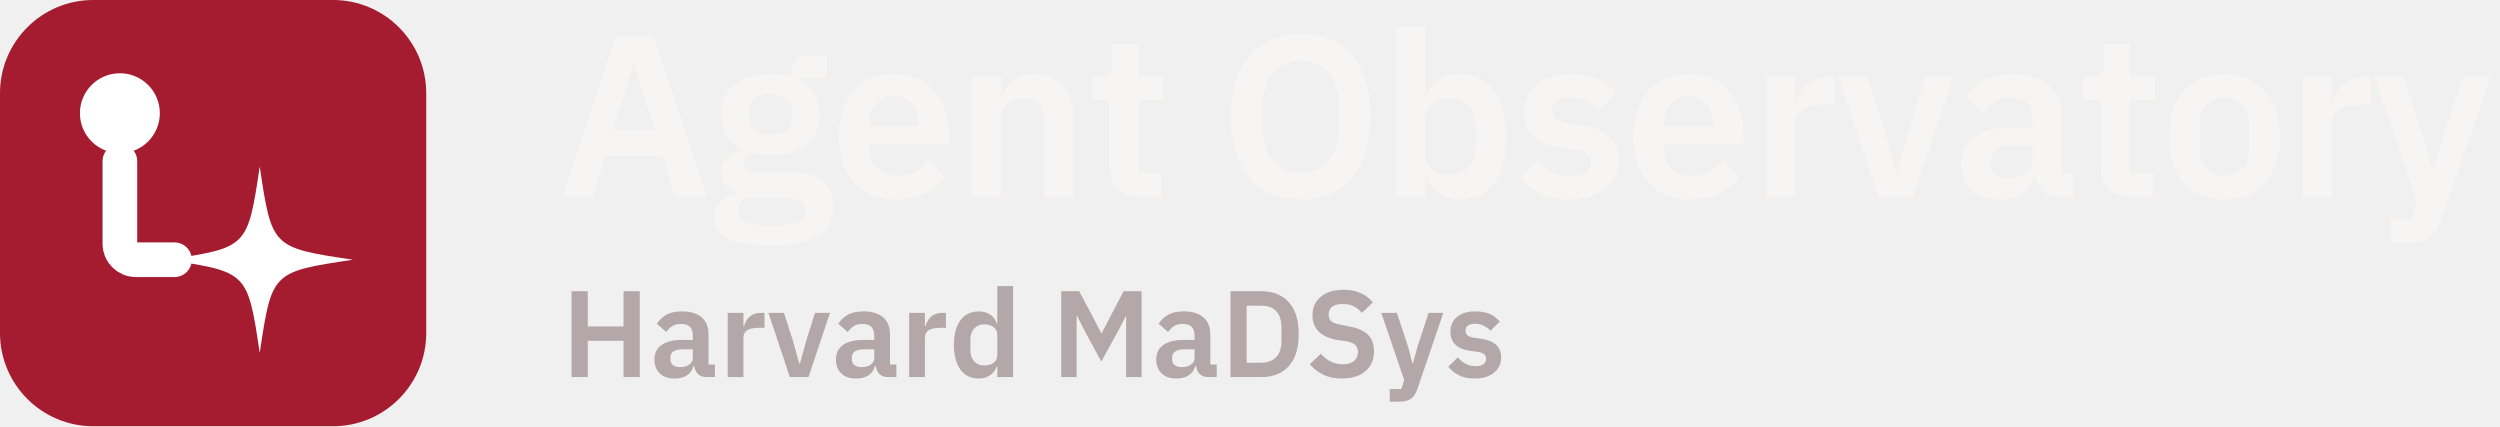
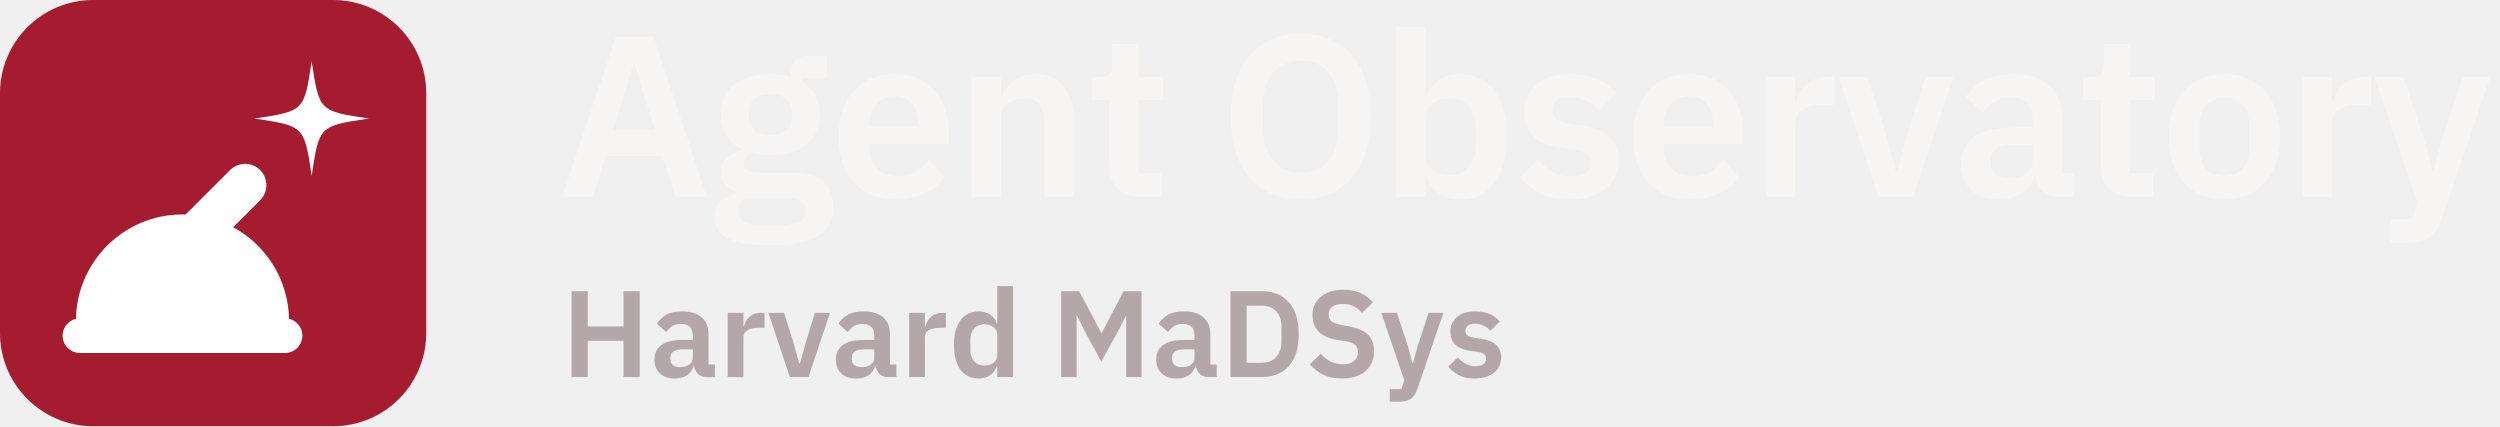
<svg xmlns="http://www.w3.org/2000/svg" viewBox="0 0 305 52" width="305" height="52" role="img" aria-label="Agent Observatory, Harvard MaDSys">
  <g transform="scale(1.625)">
    <rect width="32" height="32" rx="7" fill="#A51C30" />
-     <circle cx="9" cy="8.5" r="3" fill="#fff" />
-     <path d="M9 12.1V18.3a1.2 1.2 0 0 0 1.2 1.2H13.1" fill="none" stroke="#fff" stroke-width="2.6" stroke-linecap="round" stroke-linejoin="round" />
-     <path d="M19.5 12.5C20.41 18.59 20.41 18.59 26.5 19.5C20.41 20.41 20.41 20.41 19.5 26.5C18.59 20.41 18.59 20.41 12.5 19.5C18.59 18.59 18.59 18.59 19.5 12.5Z" fill="#fff" />
+     <path d="M5.7 24.1a8 8 0 0 1 16 0z" fill="#fff" />
+     <path d="M14.4 17.9L18.4 13.9" stroke="#fff" stroke-width="3.2" stroke-linecap="round" />
+     <rect x="4.7" y="23.9" width="18" height="2.6" rx="1.3" fill="#fff" />
+     <path d="M23.4 4.6C23.96 8.34 23.96 8.34 27.7 8.9C23.96 9.46 23.96 9.46 23.4 13.2C22.84 9.46 22.84 9.46 19.1 8.9C22.84 8.34 22.84 8.34 23.4 4.6Z" fill="#fff" />
  </g>
  <path transform="translate(68 24)" fill="#f7f4f4" d="M18.23 0H14.39L12.82 -4.98H5.88L4.34 0H0.59L7.14 -19.54H11.73ZM11.93 -8.15 10.33 -13.08 9.41 -16.18H9.27L8.34 -13.08L6.78 -8.15ZM33.66 1.23Q33.66 2.74 32.9 3.79Q32.14 4.84 30.46 5.39Q28.78 5.94 25.98 5.94Q23.52 5.94 22.02 5.53Q20.52 5.12 19.85 4.34Q19.18 3.56 19.18 2.49Q19.18 1.26 19.88 0.57Q20.58 -0.11 21.78 -0.31V-0.62Q20.89 -0.87 20.4 -1.51Q19.91 -2.16 19.91 -3.05Q19.91 -4.17 20.72 -4.79Q21.53 -5.4 22.6 -5.63V-5.74Q21.28 -6.36 20.61 -7.45Q19.94 -8.54 19.94 -10Q19.94 -11.48 20.62 -12.6Q21.31 -13.72 22.67 -14.34Q24.02 -14.95 25.98 -14.95Q26.71 -14.95 27.36 -14.87Q28 -14.78 28.53 -14.59V-15.06Q28.53 -16.13 29.06 -16.66Q29.6 -17.19 30.6 -17.19H32.87V-14.45H29.76V-14.06Q30.91 -13.41 31.47 -12.36Q32.03 -11.31 32.03 -10Q32.03 -8.54 31.35 -7.42Q30.66 -6.3 29.32 -5.7Q27.97 -5.1 25.98 -5.1Q25.37 -5.1 24.79 -5.17Q24.22 -5.24 23.74 -5.35Q23.32 -5.15 23.02 -4.83Q22.71 -4.51 22.71 -4.03Q22.71 -3.47 23.18 -3.21Q23.66 -2.94 24.61 -2.94H28.53Q31.22 -2.94 32.44 -1.85Q33.66 -0.76 33.66 1.23ZM30.3 1.65Q30.3 0.95 29.74 0.56Q29.18 0.17 27.8 0.17H22.82Q22.43 0.48 22.25 0.87Q22.06 1.26 22.06 1.68Q22.06 2.52 22.76 3Q23.46 3.47 25.14 3.47H26.94Q28.67 3.47 29.48 3.02Q30.3 2.58 30.3 1.65ZM25.98 -7.53Q27.27 -7.53 27.94 -8.11Q28.62 -8.68 28.62 -9.77V-10.25Q28.62 -11.37 27.94 -11.93Q27.27 -12.49 25.98 -12.49Q24.72 -12.49 24.04 -11.93Q23.35 -11.37 23.35 -10.25V-9.77Q23.35 -8.68 24.04 -8.11Q24.72 -7.53 25.98 -7.53ZM41.22 0.34Q39.06 0.34 37.52 -0.6Q35.98 -1.54 35.15 -3.26Q34.33 -4.98 34.33 -7.34Q34.33 -9.63 35.14 -11.35Q35.95 -13.08 37.46 -14.01Q38.98 -14.95 41.1 -14.95Q43.4 -14.95 44.87 -13.94Q46.34 -12.94 47.05 -11.27Q47.77 -9.6 47.77 -7.59V-6.41H38.05V-6.05Q38.05 -4.48 38.95 -3.5Q39.84 -2.52 41.61 -2.52Q42.92 -2.52 43.79 -3.09Q44.66 -3.67 45.33 -4.51L47.26 -2.35Q46.37 -1.15 44.81 -0.41Q43.26 0.34 41.22 0.34ZM41.16 -12.26Q40.21 -12.26 39.51 -11.83Q38.81 -11.4 38.43 -10.63Q38.05 -9.86 38.05 -8.85V-8.62H44.04V-8.88Q44.04 -9.91 43.71 -10.65Q43.37 -11.4 42.73 -11.83Q42.08 -12.26 41.16 -12.26ZM54.1 0H50.51V-14.62H54.1V-12.18H54.24Q54.68 -13.36 55.65 -14.15Q56.62 -14.95 58.32 -14.95Q60.56 -14.95 61.78 -13.45Q63 -11.96 63 -9.24V0H59.42V-8.88Q59.42 -10.42 58.86 -11.21Q58.3 -12.01 57.01 -12.01Q56.28 -12.01 55.61 -11.75Q54.94 -11.48 54.52 -10.96Q54.1 -10.44 54.1 -9.66ZM73.7 0H71.12Q69.27 0 68.31 -0.97Q67.34 -1.93 67.34 -3.72V-11.79H65.18V-14.62H66.3Q67.12 -14.62 67.41 -14.99Q67.7 -15.37 67.7 -16.13V-18.62H70.92V-14.62H73.92V-11.79H70.92V-2.86H73.7ZM90.69 0.34Q88.14 0.34 86.21 -0.81Q84.28 -1.96 83.23 -4.21Q82.18 -6.47 82.18 -9.77Q82.18 -13.08 83.23 -15.33Q84.28 -17.58 86.21 -18.73Q88.14 -19.88 90.69 -19.88Q93.27 -19.88 95.19 -18.73Q97.1 -17.58 98.15 -15.33Q99.2 -13.08 99.2 -9.77Q99.2 -6.47 98.15 -4.21Q97.1 -1.96 95.19 -0.81Q93.27 0.34 90.69 0.34ZM90.69 -2.94Q92.12 -2.94 93.14 -3.58Q94.16 -4.23 94.72 -5.42Q95.28 -6.61 95.28 -8.26V-11.28Q95.28 -12.96 94.72 -14.14Q94.16 -15.32 93.14 -15.96Q92.12 -16.6 90.69 -16.6Q89.32 -16.6 88.28 -15.96Q87.25 -15.32 86.67 -14.14Q86.1 -12.96 86.1 -11.28V-8.26Q86.1 -6.61 86.67 -5.42Q87.25 -4.23 88.28 -3.58Q89.32 -2.94 90.69 -2.94ZM102.31 0V-20.72H105.9V-12.21H106.01Q106.4 -13.47 107.51 -14.21Q108.61 -14.95 110.04 -14.95Q111.92 -14.95 113.18 -14.06Q114.44 -13.16 115.11 -11.47Q115.78 -9.77 115.78 -7.34Q115.78 -4.9 115.11 -3.18Q114.44 -1.46 113.18 -0.56Q111.92 0.34 110.04 0.34Q108.61 0.34 107.52 -0.42Q106.43 -1.18 106.01 -2.44H105.9V0ZM108.89 -2.63Q110.29 -2.63 111.16 -3.57Q112.03 -4.51 112.03 -6.05V-8.57Q112.03 -10.14 111.16 -11.07Q110.29 -12.01 108.89 -12.01Q108.05 -12.01 107.37 -11.72Q106.68 -11.42 106.29 -10.89Q105.9 -10.36 105.9 -9.66V-5.01Q105.9 -4.26 106.29 -3.72Q106.68 -3.19 107.37 -2.91Q108.05 -2.63 108.89 -2.63ZM123.48 0.34Q121.38 0.34 119.95 -0.38Q118.52 -1.09 117.43 -2.35L119.62 -4.48Q120.43 -3.56 121.39 -3.02Q122.36 -2.49 123.62 -2.49Q124.91 -2.49 125.48 -2.94Q126.06 -3.39 126.06 -4.17Q126.06 -4.82 125.65 -5.19Q125.24 -5.57 124.26 -5.71L122.81 -5.91Q121.24 -6.1 120.15 -6.64Q119.06 -7.17 118.5 -8.09Q117.94 -9.02 117.94 -10.33Q117.94 -12.46 119.46 -13.71Q120.99 -14.95 123.48 -14.95Q124.91 -14.95 125.93 -14.69Q126.95 -14.42 127.74 -13.9Q128.52 -13.38 129.19 -12.66L127.09 -10.56Q126.45 -11.23 125.55 -11.68Q124.66 -12.12 123.59 -12.12Q122.47 -12.12 121.93 -11.72Q121.38 -11.31 121.38 -10.61Q121.38 -9.88 121.81 -9.51Q122.25 -9.13 123.28 -8.96L124.77 -8.76Q127.18 -8.43 128.34 -7.35Q129.5 -6.27 129.5 -4.45Q129.5 -3.05 128.76 -1.96Q128.02 -0.87 126.66 -0.27Q125.3 0.34 123.48 0.34ZM138.15 0.34Q136 0.34 134.46 -0.6Q132.92 -1.54 132.09 -3.26Q131.26 -4.98 131.26 -7.34Q131.26 -9.63 132.08 -11.35Q132.89 -13.08 134.4 -14.01Q135.91 -14.95 138.04 -14.95Q140.34 -14.95 141.81 -13.94Q143.28 -12.94 143.99 -11.27Q144.7 -9.6 144.7 -7.59V-6.41H134.99V-6.05Q134.99 -4.48 135.88 -3.5Q136.78 -2.52 138.54 -2.52Q139.86 -2.52 140.73 -3.09Q141.6 -3.67 142.27 -4.51L144.2 -2.35Q143.3 -1.15 141.75 -0.41Q140.2 0.34 138.15 0.34ZM138.1 -12.26Q137.14 -12.26 136.44 -11.83Q135.74 -11.4 135.37 -10.63Q134.99 -9.86 134.99 -8.85V-8.62H140.98V-8.88Q140.98 -9.91 140.64 -10.65Q140.31 -11.4 139.66 -11.83Q139.02 -12.26 138.1 -12.26ZM151.03 0H147.45V-14.62H151.03V-11.59H151.17Q151.37 -12.38 151.83 -13.06Q152.29 -13.75 153.09 -14.18Q153.89 -14.62 155.04 -14.62H155.82V-11.23H154.7Q153.5 -11.23 152.67 -10.99Q151.84 -10.75 151.44 -10.26Q151.03 -9.77 151.03 -8.96ZM165.42 0H161.17L156.3 -14.62H159.82L161.87 -8.32L163.3 -3.11H163.49L164.92 -8.32L166.91 -14.62H170.32ZM185.02 0H183.04Q182.22 0 181.59 -0.38Q180.96 -0.76 180.61 -1.48Q180.26 -2.21 180.26 -3.19V-3.5L181.16 -2.52H180.15Q179.79 -1.12 178.65 -0.39Q177.52 0.34 175.9 0.34Q173.66 0.34 172.45 -0.85Q171.25 -2.04 171.25 -3.98Q171.25 -5.49 171.99 -6.47Q172.73 -7.45 174.13 -7.95Q175.53 -8.46 177.49 -8.46H179.98V-9.52Q179.98 -10.72 179.34 -11.41Q178.7 -12.1 177.27 -12.1Q176.01 -12.1 175.24 -11.55Q174.47 -11 173.94 -10.25L171.81 -12.15Q172.62 -13.41 173.96 -14.18Q175.31 -14.95 177.52 -14.95Q180.46 -14.95 182.01 -13.59Q183.57 -12.24 183.57 -9.74V-2.86H185.02ZM179.98 -6.3H177.69Q176.29 -6.3 175.59 -5.84Q174.89 -5.38 174.89 -4.51V-4.03Q174.89 -3.16 175.48 -2.72Q176.06 -2.27 177.1 -2.27Q177.91 -2.27 178.56 -2.51Q179.2 -2.74 179.59 -3.22Q179.98 -3.7 179.98 -4.37ZM194.66 0H192.08Q190.23 0 189.27 -0.97Q188.3 -1.93 188.3 -3.72V-11.79H186.14V-14.62H187.26Q188.08 -14.62 188.37 -14.99Q188.66 -15.37 188.66 -16.13V-18.62H191.88V-14.62H194.88V-11.79H191.88V-2.86H194.66ZM203.36 0.34Q201.29 0.34 199.77 -0.6Q198.24 -1.54 197.41 -3.26Q196.59 -4.98 196.59 -7.34Q196.59 -9.69 197.41 -11.38Q198.24 -13.08 199.77 -14.01Q201.29 -14.95 203.36 -14.95Q205.46 -14.95 206.99 -14.01Q208.52 -13.08 209.34 -11.38Q210.17 -9.69 210.17 -7.34Q210.17 -4.98 209.34 -3.26Q208.52 -1.54 206.99 -0.6Q205.46 0.34 203.36 0.34ZM203.36 -2.55Q204.79 -2.55 205.6 -3.43Q206.42 -4.31 206.42 -5.96V-8.68Q206.42 -10.33 205.6 -11.2Q204.79 -12.07 203.36 -12.07Q201.99 -12.07 201.17 -11.2Q200.34 -10.33 200.34 -8.68V-5.96Q200.34 -4.31 201.17 -3.43Q201.99 -2.55 203.36 -2.55ZM216.5 0H212.91V-14.62H216.5V-11.59H216.64Q216.83 -12.38 217.29 -13.06Q217.76 -13.75 218.55 -14.18Q219.35 -14.62 220.5 -14.62H221.28V-11.23H220.16Q218.96 -11.23 218.13 -10.99Q217.31 -10.75 216.9 -10.26Q216.5 -9.77 216.5 -8.96ZM229.91 -6.89 232.46 -14.62H235.82L229.94 2.6Q229.57 3.64 229.07 4.31Q228.56 4.98 227.77 5.29Q226.97 5.6 225.76 5.6H223.61V2.74H226.24L226.91 0.7L221.68 -14.62H225.23L227.78 -6.89L228.73 -3.19H228.9Z" />
  <path transform="translate(68.5 46)" fill="#b3a7aa" d="M7.57 0V-4.42H3.21V0H1.23V-10.47H3.21V-6.17H7.57V-10.47H9.55V0ZM18.72 0H17.66Q17.22 0 16.88 -0.2Q16.55 -0.4 16.36 -0.8Q16.17 -1.19 16.17 -1.71V-1.88L16.65 -1.35H16.11Q15.91 -0.6 15.31 -0.21Q14.7 0.18 13.83 0.18Q12.63 0.18 11.98 -0.46Q11.34 -1.09 11.34 -2.13Q11.34 -2.94 11.74 -3.46Q12.13 -3.99 12.88 -4.26Q13.63 -4.53 14.69 -4.53H16.02V-5.1Q16.02 -5.75 15.68 -6.11Q15.33 -6.48 14.56 -6.48Q13.89 -6.48 13.48 -6.19Q13.06 -5.89 12.78 -5.49L11.64 -6.51Q12.07 -7.18 12.79 -7.6Q13.52 -8.01 14.7 -8.01Q16.27 -8.01 17.11 -7.28Q17.94 -6.55 17.94 -5.22V-1.53H18.72ZM16.02 -3.38H14.79Q14.04 -3.38 13.66 -3.13Q13.29 -2.88 13.29 -2.42V-2.16Q13.29 -1.69 13.61 -1.45Q13.92 -1.21 14.47 -1.21Q14.91 -1.21 15.25 -1.34Q15.6 -1.47 15.81 -1.73Q16.02 -1.98 16.02 -2.34ZM22.2 0H20.28V-7.83H22.2V-6.21H22.28Q22.38 -6.63 22.63 -7Q22.88 -7.36 23.3 -7.6Q23.73 -7.83 24.35 -7.83H24.77V-6.01H24.17Q23.52 -6.01 23.08 -5.89Q22.64 -5.76 22.42 -5.5Q22.2 -5.23 22.2 -4.8ZM30.14 0H27.86L25.25 -7.83H27.14L28.23 -4.46L29 -1.67H29.1L29.87 -4.46L30.93 -7.83H32.76ZM40.86 0H39.79Q39.36 0 39.02 -0.2Q38.68 -0.4 38.5 -0.8Q38.31 -1.19 38.31 -1.71V-1.88L38.79 -1.35H38.25Q38.05 -0.6 37.45 -0.21Q36.84 0.18 35.97 0.18Q34.77 0.18 34.12 -0.46Q33.48 -1.09 33.48 -2.13Q33.48 -2.94 33.88 -3.46Q34.27 -3.99 35.02 -4.26Q35.77 -4.53 36.82 -4.53H38.16V-5.1Q38.16 -5.75 37.81 -6.11Q37.47 -6.48 36.7 -6.48Q36.03 -6.48 35.62 -6.19Q35.2 -5.89 34.92 -5.49L33.78 -6.51Q34.21 -7.18 34.93 -7.6Q35.65 -8.01 36.84 -8.01Q38.41 -8.01 39.25 -7.28Q40.08 -6.55 40.08 -5.22V-1.53H40.86ZM38.16 -3.38H36.93Q36.18 -3.38 35.8 -3.13Q35.43 -2.88 35.43 -2.42V-2.16Q35.43 -1.69 35.74 -1.45Q36.06 -1.21 36.61 -1.21Q37.05 -1.21 37.39 -1.34Q37.74 -1.47 37.95 -1.73Q38.16 -1.98 38.16 -2.34ZM44.34 0H42.42V-7.83H44.34V-6.21H44.41Q44.52 -6.63 44.77 -7Q45.01 -7.36 45.44 -7.6Q45.87 -7.83 46.48 -7.83H46.9V-6.01H46.3Q45.66 -6.01 45.22 -5.89Q44.77 -5.76 44.56 -5.5Q44.34 -5.23 44.34 -4.8ZM53.17 0V-1.3H53.1Q52.89 -0.63 52.3 -0.23Q51.72 0.18 50.94 0.18Q49.96 0.18 49.28 -0.3Q48.6 -0.78 48.24 -1.7Q47.88 -2.62 47.88 -3.93Q47.88 -5.23 48.24 -6.14Q48.6 -7.05 49.28 -7.53Q49.96 -8.01 50.94 -8.01Q51.72 -8.01 52.31 -7.61Q52.91 -7.21 53.1 -6.54H53.17V-11.1H55.09V0ZM51.55 -1.41Q52.02 -1.41 52.39 -1.56Q52.75 -1.71 52.96 -1.99Q53.17 -2.28 53.17 -2.69V-5.17Q53.17 -5.55 52.96 -5.83Q52.75 -6.12 52.39 -6.28Q52.02 -6.43 51.55 -6.43Q50.82 -6.43 50.36 -5.93Q49.89 -5.43 49.89 -4.59V-3.24Q49.89 -2.42 50.36 -1.91Q50.82 -1.41 51.55 -1.41ZM60.97 0V-10.47H63.16L64.74 -7.5L65.86 -5.35H65.91L67.02 -7.5L68.58 -10.47H70.77V0H68.89V-5.79V-7.44H68.85L68.04 -5.85L65.86 -1.89L63.72 -5.83L62.89 -7.51H62.85V-5.79V0ZM79.94 0H78.87Q78.44 0 78.1 -0.2Q77.76 -0.4 77.57 -0.8Q77.39 -1.19 77.39 -1.71V-1.88L77.86 -1.35H77.33Q77.13 -0.6 76.52 -0.21Q75.92 0.18 75.05 0.18Q73.84 0.18 73.2 -0.46Q72.56 -1.09 72.56 -2.13Q72.56 -2.94 72.95 -3.46Q73.35 -3.99 74.1 -4.26Q74.85 -4.53 75.9 -4.53H77.23V-5.1Q77.23 -5.75 76.89 -6.11Q76.55 -6.48 75.78 -6.48Q75.11 -6.48 74.69 -6.19Q74.28 -5.89 74 -5.49L72.86 -6.51Q73.29 -7.18 74.01 -7.6Q74.73 -8.01 75.92 -8.01Q77.49 -8.01 78.32 -7.28Q79.16 -6.55 79.16 -5.22V-1.53H79.94ZM77.23 -3.38H76Q75.25 -3.38 74.88 -3.13Q74.5 -2.88 74.5 -2.42V-2.16Q74.5 -1.69 74.82 -1.45Q75.14 -1.21 75.69 -1.21Q76.12 -1.21 76.47 -1.34Q76.81 -1.47 77.03 -1.73Q77.23 -1.98 77.23 -2.34ZM81.62 0V-10.47H85.43Q86.79 -10.47 87.81 -9.88Q88.83 -9.3 89.39 -8.14Q89.94 -6.97 89.94 -5.23Q89.94 -3.49 89.39 -2.33Q88.83 -1.17 87.81 -0.58Q86.79 0 85.43 0ZM83.59 -1.75H85.43Q86.16 -1.75 86.7 -2.05Q87.24 -2.34 87.54 -2.93Q87.84 -3.52 87.84 -4.41V-6.06Q87.84 -6.96 87.54 -7.54Q87.24 -8.13 86.7 -8.42Q86.16 -8.71 85.43 -8.71H83.59ZM95.2 0.18Q93.87 0.18 92.92 -0.3Q91.97 -0.78 91.3 -1.56L92.64 -2.85Q93.18 -2.22 93.85 -1.89Q94.52 -1.56 95.33 -1.56Q96.24 -1.56 96.7 -1.97Q97.17 -2.37 97.17 -3.03Q97.17 -3.39 97.04 -3.65Q96.91 -3.92 96.6 -4.09Q96.28 -4.27 95.75 -4.37L94.75 -4.51Q93.7 -4.68 93.01 -5.07Q92.31 -5.46 91.97 -6.09Q91.62 -6.72 91.62 -7.56Q91.62 -8.5 92.09 -9.2Q92.55 -9.88 93.4 -10.27Q94.25 -10.65 95.41 -10.65Q96.6 -10.65 97.48 -10.25Q98.37 -9.86 99 -9.11L97.65 -7.83Q97.26 -8.31 96.71 -8.61Q96.15 -8.91 95.31 -8.91Q94.47 -8.91 94.03 -8.59Q93.6 -8.27 93.6 -7.68Q93.6 -7.27 93.75 -7.02Q93.9 -6.76 94.23 -6.62Q94.56 -6.48 95.05 -6.38L96.03 -6.19Q97.09 -6.01 97.78 -5.62Q98.47 -5.23 98.8 -4.63Q99.13 -4.02 99.13 -3.15Q99.13 -2.16 98.68 -1.41Q98.22 -0.66 97.34 -0.24Q96.45 0.18 95.2 0.18ZM104.43 -3.69 105.79 -7.83H107.59L104.44 1.4Q104.25 1.95 103.98 2.31Q103.71 2.67 103.28 2.83Q102.85 3 102.21 3H101.05V1.47H102.46L102.82 0.38L100.02 -7.83H101.92L103.29 -3.69L103.8 -1.71H103.89ZM111.42 0.18Q110.29 0.18 109.53 -0.2Q108.76 -0.58 108.18 -1.26L109.35 -2.4Q109.78 -1.91 110.3 -1.62Q110.82 -1.33 111.49 -1.33Q112.18 -1.33 112.49 -1.57Q112.8 -1.81 112.8 -2.23Q112.8 -2.58 112.58 -2.78Q112.36 -2.98 111.84 -3.06L111.06 -3.17Q110.22 -3.27 109.63 -3.55Q109.05 -3.84 108.75 -4.33Q108.45 -4.83 108.45 -5.54Q108.45 -6.67 109.27 -7.34Q110.08 -8.01 111.42 -8.01Q112.18 -8.01 112.73 -7.87Q113.28 -7.72 113.7 -7.45Q114.12 -7.17 114.48 -6.78L113.35 -5.65Q113.01 -6.01 112.53 -6.25Q112.05 -6.5 111.48 -6.5Q110.88 -6.5 110.59 -6.28Q110.29 -6.06 110.29 -5.68Q110.29 -5.29 110.53 -5.09Q110.76 -4.89 111.31 -4.8L112.11 -4.69Q113.4 -4.51 114.02 -3.94Q114.64 -3.36 114.64 -2.38Q114.64 -1.64 114.25 -1.05Q113.85 -0.46 113.12 -0.14Q112.39 0.18 111.42 0.18Z" />
</svg>
